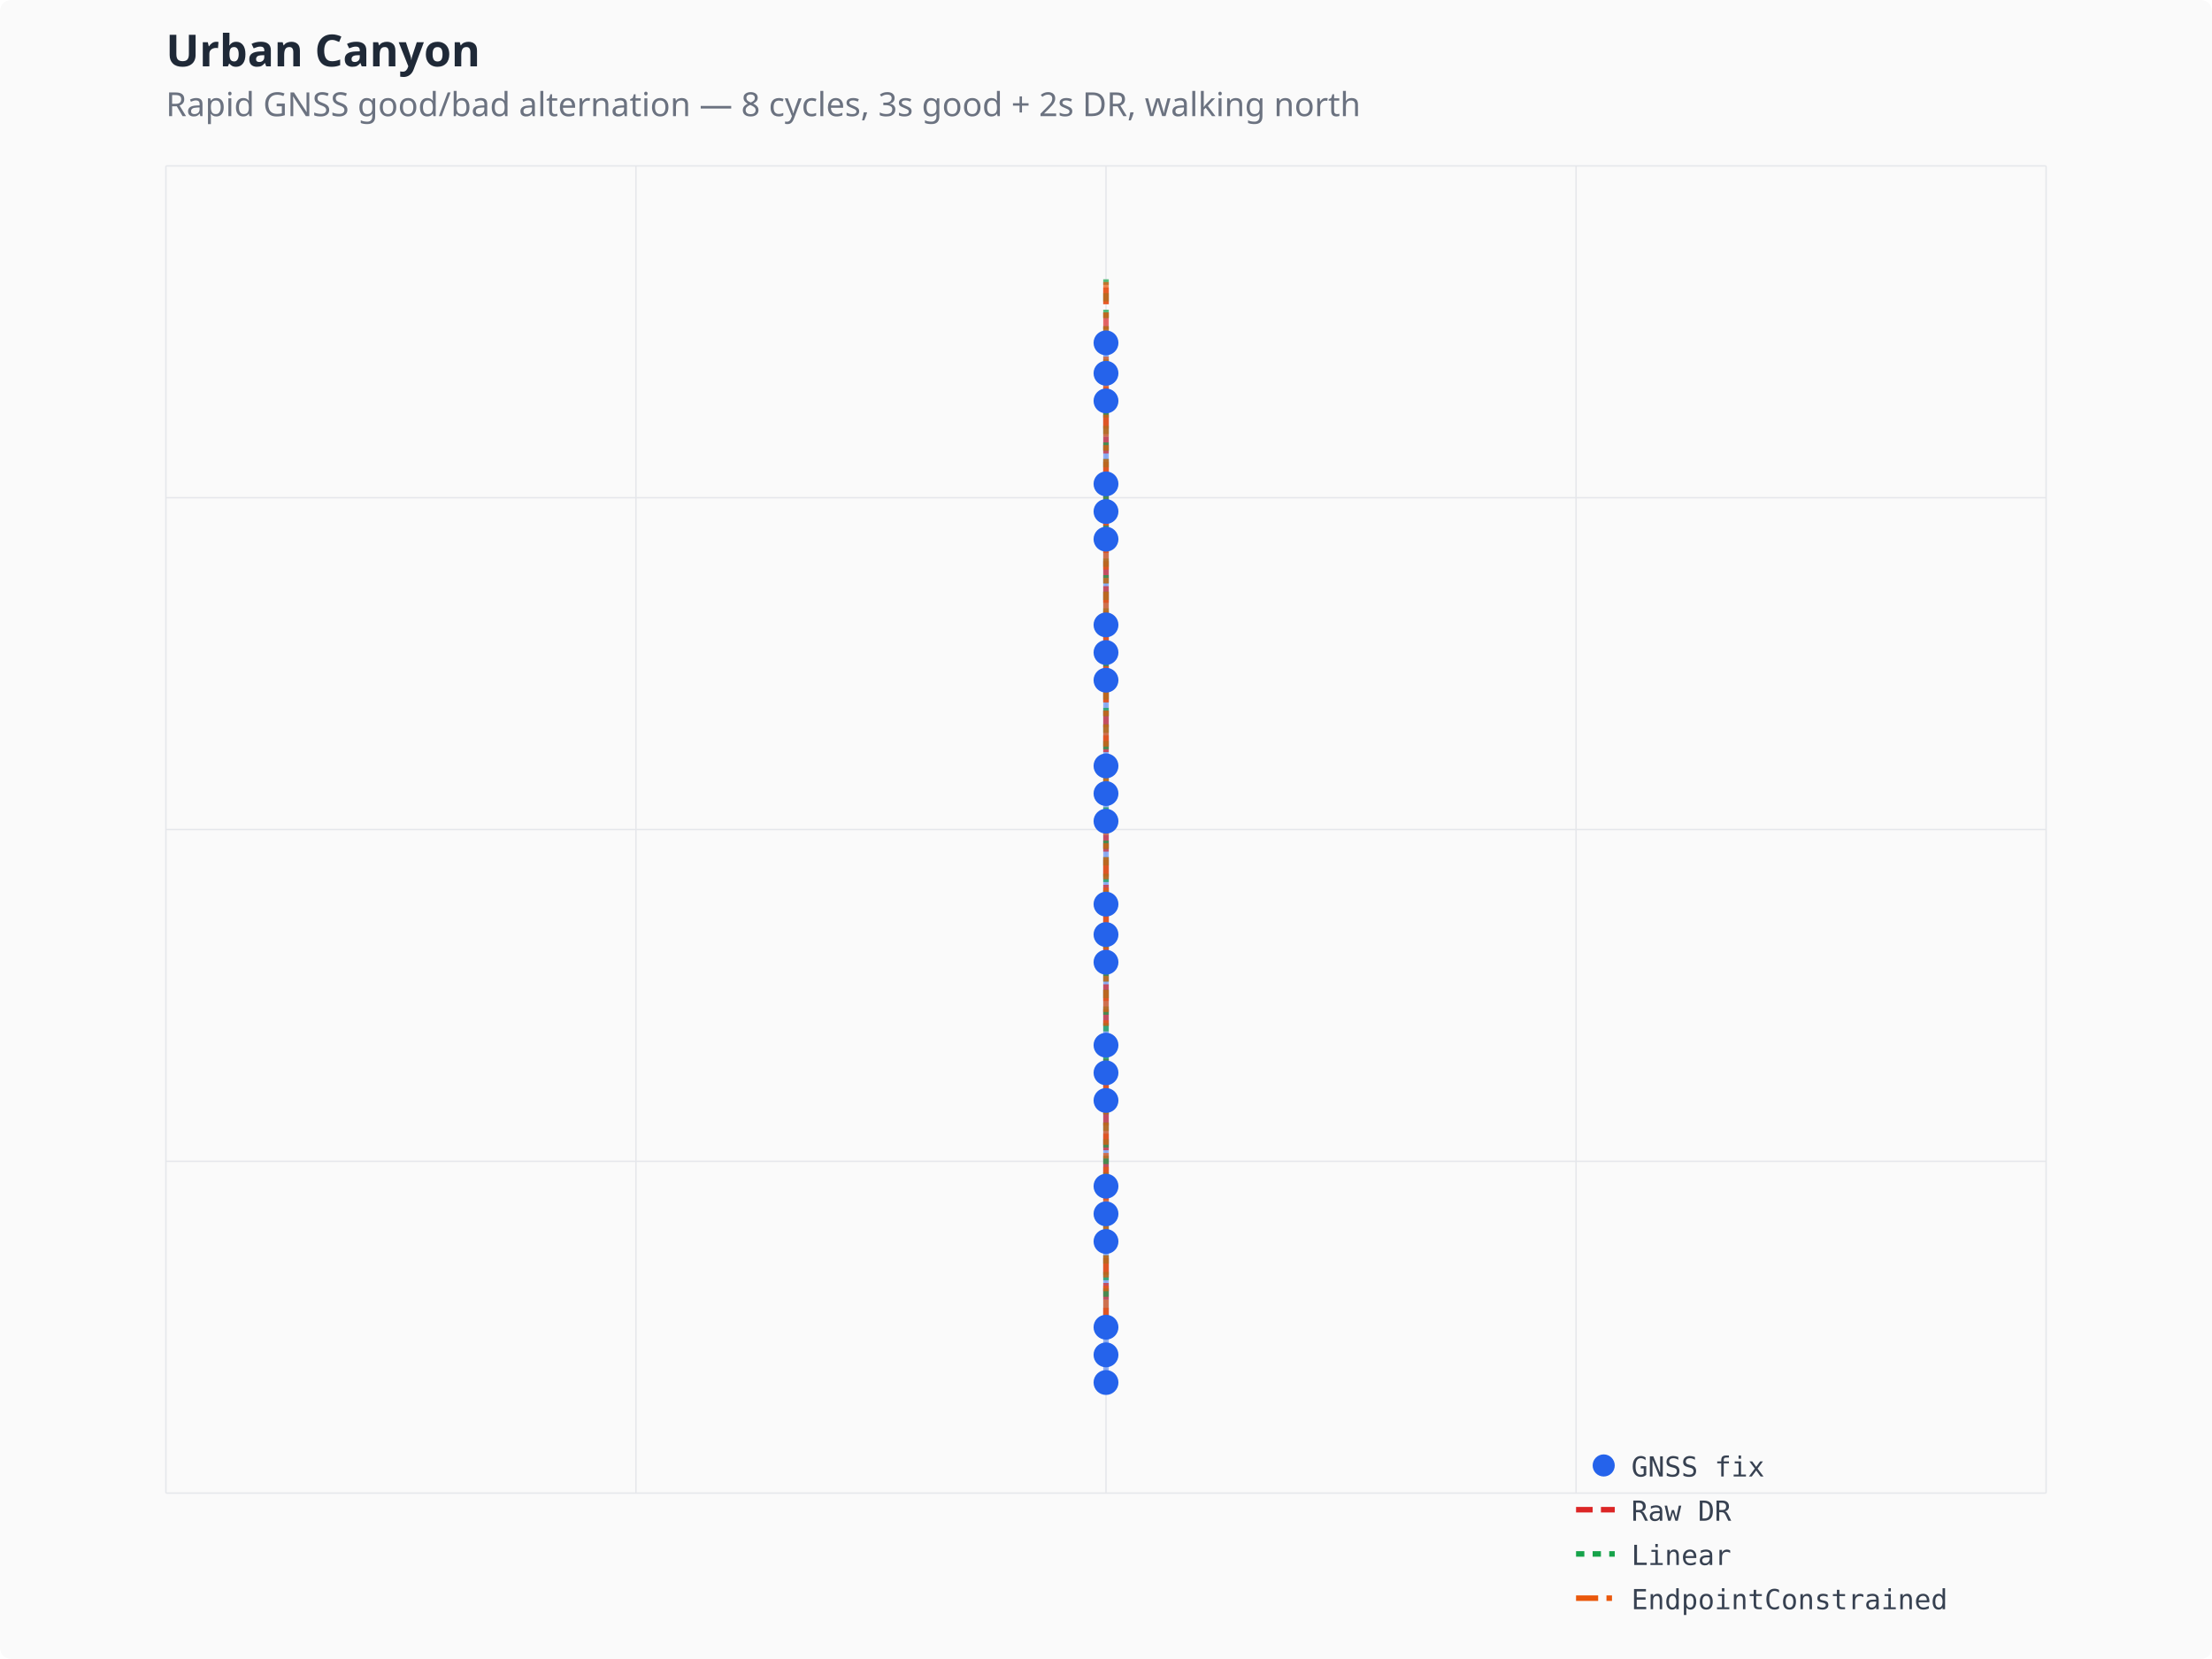
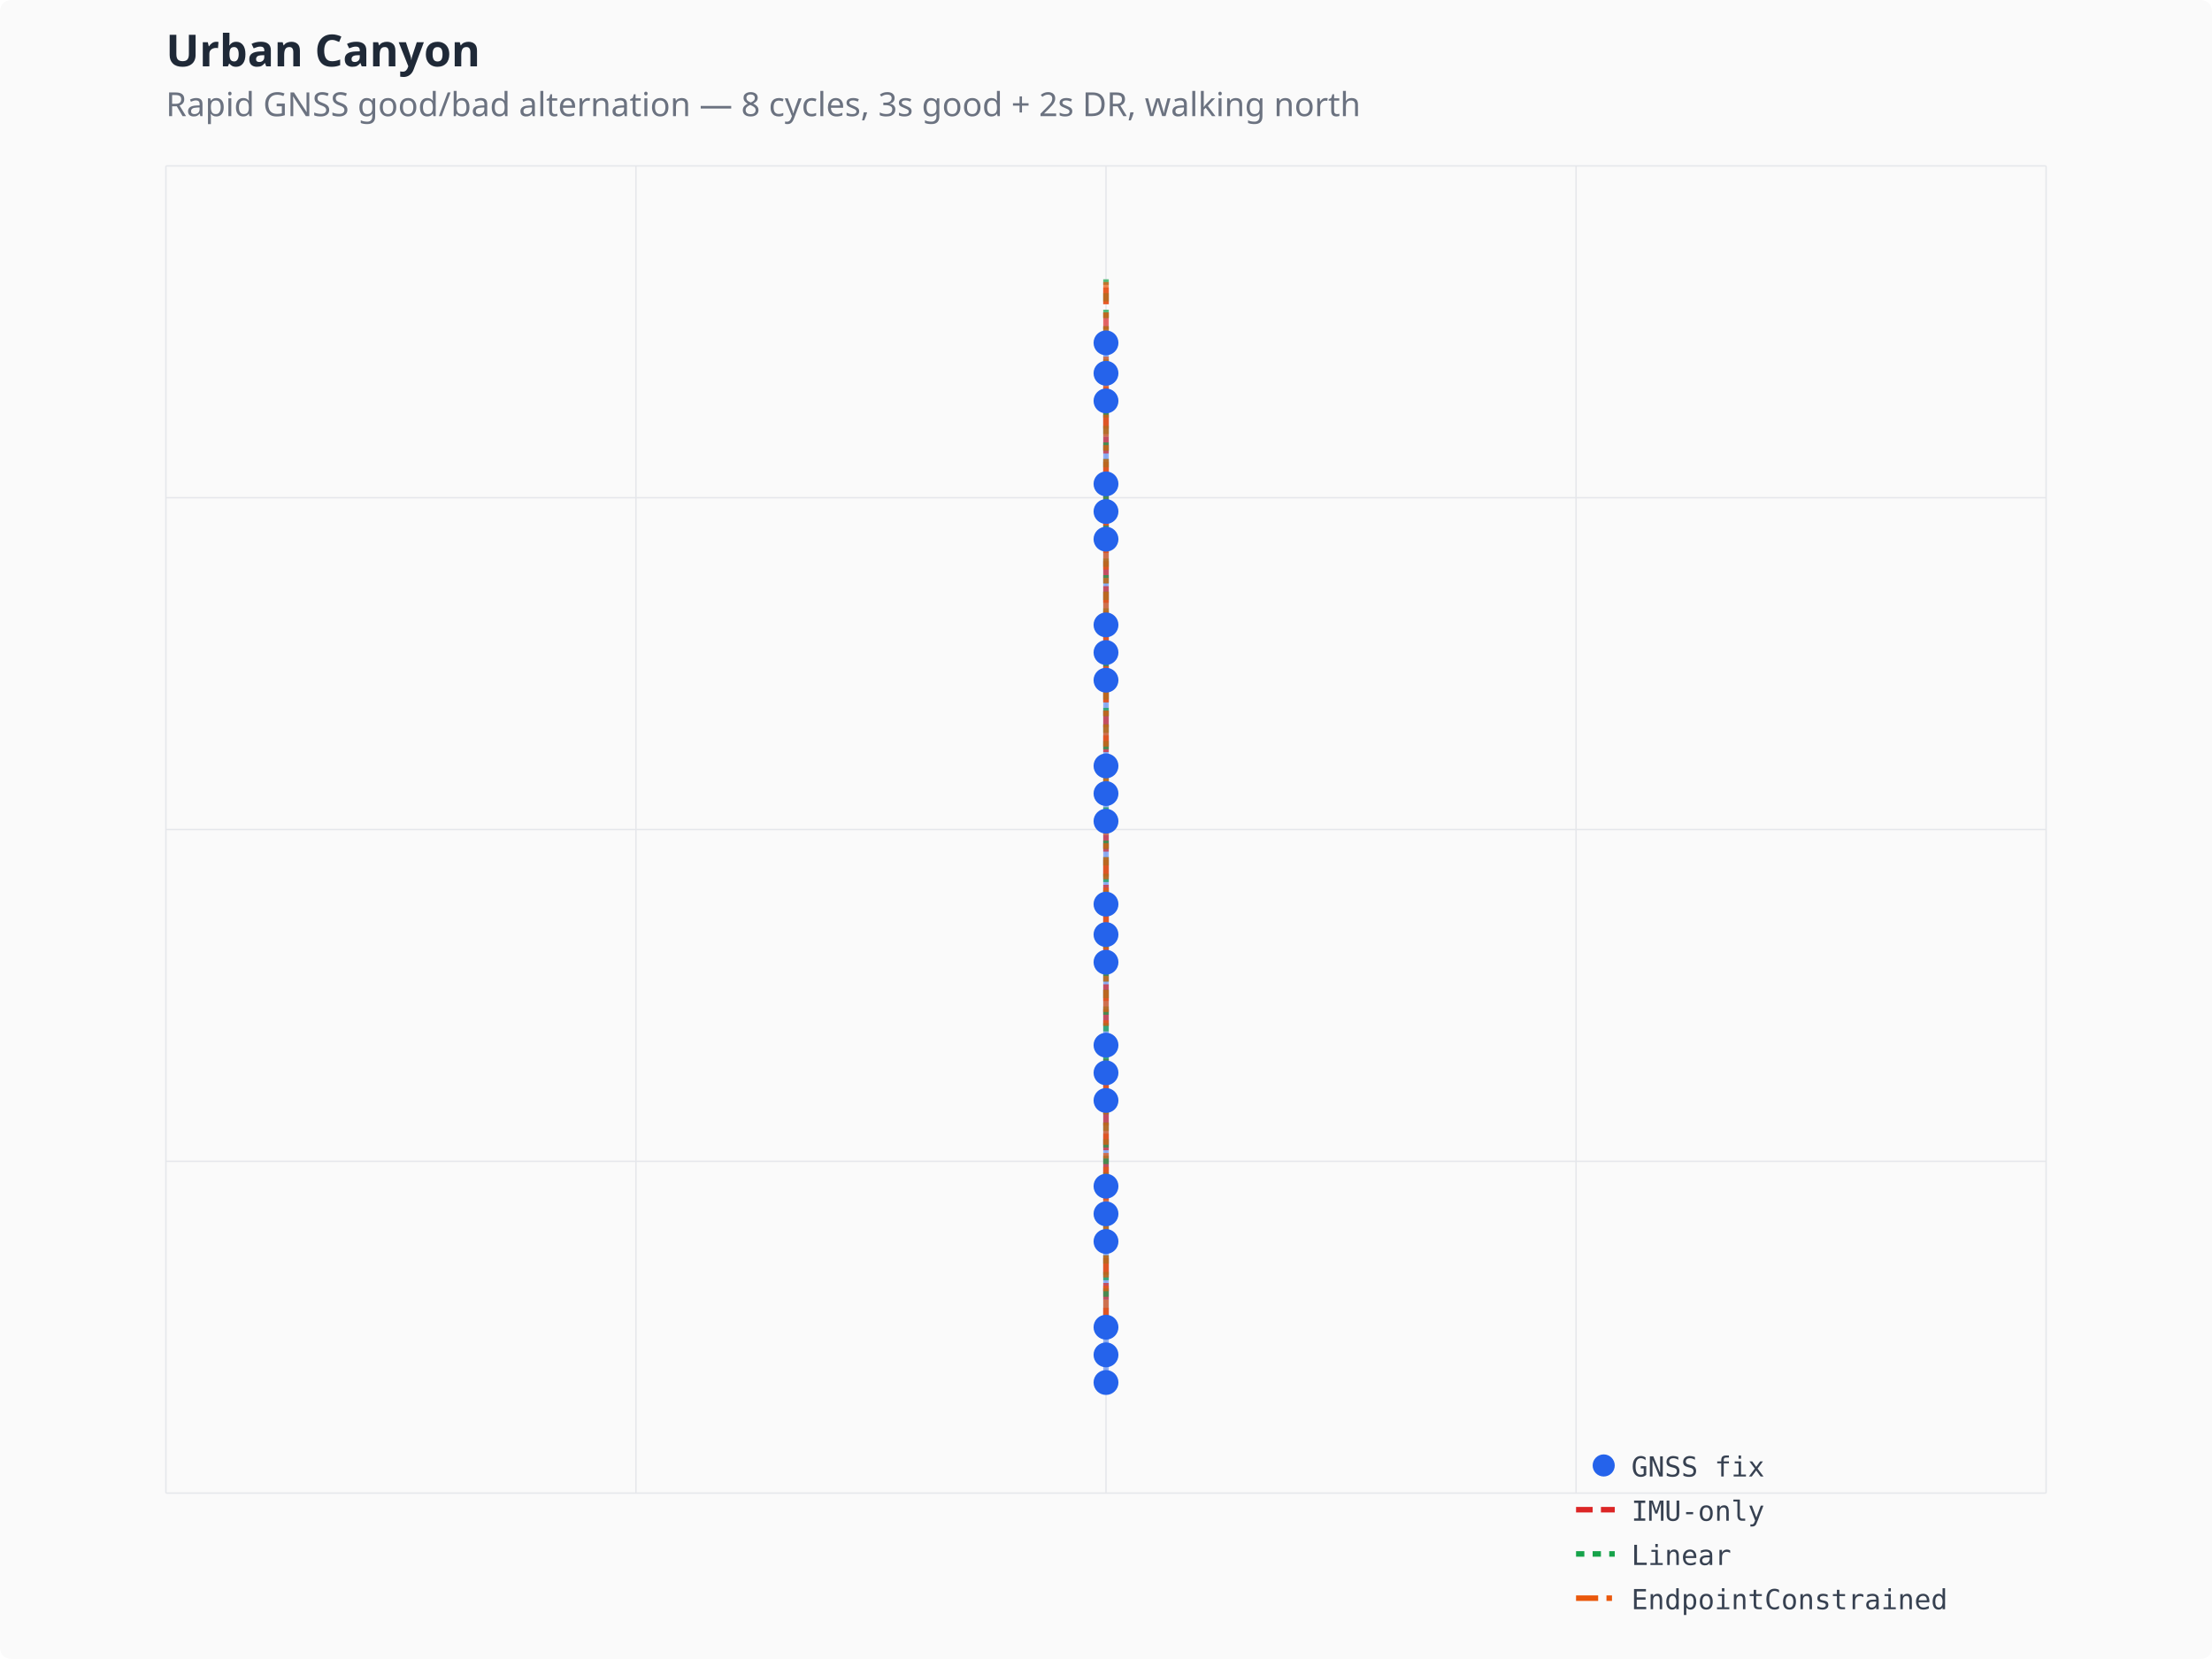
<svg xmlns="http://www.w3.org/2000/svg" viewBox="0 0 800 600" width="800" height="600">
  <style>
  .title { font: bold 16px sans-serif; fill: #1f2937; }
  .desc { font: 12px sans-serif; fill: #6b7280; }
  .label { font: 10px monospace; fill: #374151; }
  .grid { stroke: #e5e7eb; stroke-width: 0.5; }
</style>
  <rect width="800" height="600" fill="#fafafa" rx="4" />
  <text x="60" y="24" class="title">Urban Canyon</text>
  <text x="60" y="42" class="desc">Rapid GNSS good/bad alternation — 8 cycles, 3s good + 2s DR, walking north</text>
  <line x1="60" y1="60.0" x2="740.0" y2="60.0" class="grid" />
  <line x1="60.0" y1="60" x2="60.0" y2="540.0" class="grid" />
  <line x1="60" y1="180.0" x2="740.0" y2="180.0" class="grid" />
  <line x1="230.0" y1="60" x2="230.0" y2="540.0" class="grid" />
  <line x1="60" y1="300.0" x2="740.0" y2="300.0" class="grid" />
  <line x1="400.0" y1="60" x2="400.0" y2="540.0" class="grid" />
  <line x1="60" y1="420.0" x2="740.0" y2="420.0" class="grid" />
  <line x1="570.0" y1="60" x2="570.0" y2="540.0" class="grid" />
  <line x1="60" y1="540.0" x2="740.0" y2="540.0" class="grid" />
  <line x1="740.0" y1="60" x2="740.0" y2="540.0" class="grid" />
  <path d="M400,500 L400,490 L400,480 L400,449 L400,439 L400,429 L400,398 L400,388 L400,378 L400,348 L400,338 L400,327 L400,297 L400,287 L400,277 L400,246 L400,236 L400,226 L400,195 L400,185 L400,175 L400,145 L400,135 L400,124 " fill="none" stroke="#2563eb" stroke-width="2" opacity="0.5" />
  <path d="M400,479 L400,478 L400,477 L400,476 L400,475 L400,474 L400,474 L400,473 L400,472 L400,471 L400,470 L400,469 L400,468 L400,467 L400,466 L400,465 L400,464 L400,463 L400,462 L400,461 L400,460 L400,459 L400,458 L400,457 L400,456 L400,428 L400,427 L400,426 L400,425 L400,425 L400,424 L400,423 L400,422 L400,421 L400,420 L400,419 L400,418 L400,417 L400,416 L400,415 L400,415 L400,414 L400,413 L400,412 L400,411 L400,410 L400,409 L400,408 L400,406 L400,405 L400,377 L400,376 L400,375 L400,375 L400,374 L400,373 L400,372 L400,371 L400,370 L400,369 L400,368 L400,368 L400,367 L400,366 L400,365 L400,364 L400,363 L400,362 L400,361 L400,360 L400,359 L400,358 L400,357 L400,356 L400,355 L400,326 L400,326 L400,325 L400,324 L400,323 L400,322 L400,321 L400,320 L400,320 L400,319 L400,318 L400,317 L400,316 L400,315 L400,314 L400,313 L400,312 L400,311 L400,310 L400,309 L400,308 L400,307 L400,306 L400,305 L400,304 L400,276 L400,275 L400,274 L400,273 L400,272 L400,271 L400,271 L400,270 L400,269 L400,268 L400,267 L400,266 L400,265 L400,264 L400,263 L400,262 L400,261 L400,260 L400,259 L400,258 L400,257 L400,256 L400,255 L400,254 L400,253 L400,225 L400,224 L400,223 L400,222 L400,222 L400,221 L400,220 L400,219 L400,218 L400,217 L400,216 L400,215 L400,214 L400,213 L400,212 L400,211 L400,211 L400,210 L400,209 L400,208 L400,207 L400,206 L400,205 L400,203 L400,202 L400,174 L400,173 L400,172 L400,172 L400,171 L400,170 L400,169 L400,168 L400,167 L400,166 L400,165 L400,165 L400,164 L400,163 L400,162 L400,161 L400,160 L400,159 L400,158 L400,157 L400,156 L400,155 L400,154 L400,153 L400,152 L400,123 L400,123 L400,122 L400,121 L400,120 L400,119 L400,118 L400,117 L400,116 L400,116 L400,115 L400,114 L400,113 L400,112 L400,111 L400,110 L400,109 L400,108 L400,107 L400,106 L400,105 L400,104 L400,103 L400,102 L400,101 " fill="none" stroke="#dc2626" stroke-width="2" opacity="0.7" stroke-dasharray="6,3" />
  <path d="M400,469 L400,468 L400,467 L400,467 L400,466 L400,465 L400,464 L400,463 L400,463 L400,462 L400,461 L400,460 L400,459 L400,459 L400,458 L400,457 L400,456 L400,456 L400,455 L400,454 L400,453 L400,452 L400,452 L400,451 L400,450 L400,418 L400,417 L400,417 L400,416 L400,415 L400,414 L400,413 L400,413 L400,412 L400,411 L400,410 L400,409 L400,409 L400,408 L400,407 L400,406 L400,406 L400,405 L400,404 L400,403 L400,402 L400,402 L400,401 L400,400 L400,399 L400,367 L400,367 L400,366 L400,365 L400,364 L400,363 L400,363 L400,362 L400,361 L400,360 L400,360 L400,359 L400,358 L400,357 L400,356 L400,356 L400,355 L400,354 L400,353 L400,352 L400,352 L400,351 L400,350 L400,349 L400,349 L400,317 L400,316 L400,315 L400,314 L400,313 L400,313 L400,312 L400,311 L400,310 L400,310 L400,309 L400,308 L400,307 L400,306 L400,306 L400,305 L400,304 L400,303 L400,302 L400,302 L400,301 L400,300 L400,299 L400,299 L400,298 L400,266 L400,265 L400,264 L400,264 L400,263 L400,262 L400,261 L400,260 L400,260 L400,259 L400,258 L400,257 L400,256 L400,256 L400,255 L400,254 L400,253 L400,253 L400,252 L400,251 L400,250 L400,249 L400,249 L400,248 L400,247 L400,215 L400,214 L400,214 L400,213 L400,212 L400,211 L400,210 L400,210 L400,209 L400,208 L400,207 L400,206 L400,206 L400,205 L400,204 L400,203 L400,203 L400,202 L400,201 L400,200 L400,199 L400,199 L400,198 L400,197 L400,196 L400,164 L400,164 L400,163 L400,162 L400,161 L400,160 L400,160 L400,159 L400,158 L400,157 L400,156 L400,156 L400,155 L400,154 L400,153 L400,153 L400,152 L400,151 L400,150 L400,149 L400,149 L400,148 L400,147 L400,146 L400,145 L400,123 L400,123 L400,122 L400,121 L400,120 L400,119 L400,118 L400,117 L400,116 L400,116 L400,115 L400,114 L400,113 L400,112 L400,111 L400,110 L400,109 L400,108 L400,107 L400,106 L400,105 L400,104 L400,103 L400,102 L400,101 " fill="none" stroke="#16a34a" stroke-width="2" opacity="0.7" stroke-dasharray="3,3" />
  <path d="M400,478 L400,477 L400,476 L400,475 L400,474 L400,473 L400,472 L400,471 L400,470 L400,469 L400,468 L400,467 L400,465 L400,464 L400,463 L400,462 L400,461 L400,460 L400,458 L400,457 L400,456 L400,454 L400,453 L400,452 L400,450 L400,427 L400,426 L400,425 L400,424 L400,423 L400,422 L400,421 L400,420 L400,419 L400,418 L400,417 L400,416 L400,415 L400,414 L400,412 L400,411 L400,410 L400,409 L400,408 L400,406 L400,405 L400,404 L400,402 L400,401 L400,400 L400,376 L400,375 L400,374 L400,374 L400,373 L400,372 L400,370 L400,369 L400,368 L400,367 L400,366 L400,365 L400,364 L400,363 L400,362 L400,360 L400,359 L400,358 L400,357 L400,355 L400,354 L400,353 L400,352 L400,350 L400,349 L400,326 L400,325 L400,324 L400,323 L400,322 L400,321 L400,320 L400,319 L400,318 L400,317 L400,315 L400,314 L400,313 L400,312 L400,311 L400,310 L400,308 L400,307 L400,306 L400,305 L400,303 L400,302 L400,301 L400,300 L400,298 L400,275 L400,274 L400,273 L400,272 L400,271 L400,270 L400,269 L400,268 L400,267 L400,266 L400,265 L400,264 L400,262 L400,261 L400,260 L400,259 L400,258 L400,256 L400,255 L400,254 L400,253 L400,251 L400,250 L400,249 L400,247 L400,224 L400,223 L400,222 L400,221 L400,220 L400,219 L400,218 L400,217 L400,216 L400,215 L400,214 L400,213 L400,212 L400,211 L400,209 L400,208 L400,207 L400,206 L400,204 L400,203 L400,202 L400,201 L400,199 L400,198 L400,197 L400,173 L400,172 L400,171 L400,170 L400,169 L400,168 L400,167 L400,166 L400,165 L400,164 L400,163 L400,162 L400,161 L400,160 L400,159 L400,157 L400,156 L400,155 L400,154 L400,152 L400,151 L400,150 L400,149 L400,147 L400,146 L400,123 L400,123 L400,122 L400,121 L400,120 L400,119 L400,118 L400,117 L400,116 L400,116 L400,115 L400,114 L400,113 L400,112 L400,111 L400,110 L400,109 L400,108 L400,107 L400,106 L400,105 L400,104 L400,103 L400,102 L400,101 " fill="none" stroke="#ea580c" stroke-width="2" opacity="0.7" stroke-dasharray="8,3,2,3" />
  <circle cx="400" cy="500" r="4" fill="#2563eb" stroke="#2563eb" />
  <circle cx="400" cy="490" r="4" fill="#2563eb" stroke="#2563eb" />
  <circle cx="400" cy="480" r="4" fill="#2563eb" stroke="#2563eb" />
  <circle cx="400" cy="449" r="4" fill="#2563eb" stroke="#2563eb" />
  <circle cx="400" cy="439" r="4" fill="#2563eb" stroke="#2563eb" />
  <circle cx="400" cy="429" r="4" fill="#2563eb" stroke="#2563eb" />
  <circle cx="400" cy="398" r="4" fill="#2563eb" stroke="#2563eb" />
  <circle cx="400" cy="388" r="4" fill="#2563eb" stroke="#2563eb" />
  <circle cx="400" cy="378" r="4" fill="#2563eb" stroke="#2563eb" />
  <circle cx="400" cy="348" r="4" fill="#2563eb" stroke="#2563eb" />
  <circle cx="400" cy="338" r="4" fill="#2563eb" stroke="#2563eb" />
  <circle cx="400" cy="327" r="4" fill="#2563eb" stroke="#2563eb" />
  <circle cx="400" cy="297" r="4" fill="#2563eb" stroke="#2563eb" />
  <circle cx="400" cy="287" r="4" fill="#2563eb" stroke="#2563eb" />
  <circle cx="400" cy="277" r="4" fill="#2563eb" stroke="#2563eb" />
  <circle cx="400" cy="246" r="4" fill="#2563eb" stroke="#2563eb" />
  <circle cx="400" cy="236" r="4" fill="#2563eb" stroke="#2563eb" />
  <circle cx="400" cy="226" r="4" fill="#2563eb" stroke="#2563eb" />
  <circle cx="400" cy="195" r="4" fill="#2563eb" stroke="#2563eb" />
  <circle cx="400" cy="185" r="4" fill="#2563eb" stroke="#2563eb" />
  <circle cx="400" cy="175" r="4" fill="#2563eb" stroke="#2563eb" />
  <circle cx="400" cy="145" r="4" fill="#2563eb" stroke="#2563eb" />
  <circle cx="400" cy="135" r="4" fill="#2563eb" stroke="#2563eb" />
  <circle cx="400" cy="124" r="4" fill="#2563eb" stroke="#2563eb" />
  <circle cx="580" cy="530" r="4" fill="#2563eb" />
  <text x="590.0" y="534.0" class="label">GNSS fix</text>
  <line x1="570.0" y1="546" x2="584.0" y2="546" stroke="#dc2626" stroke-width="2" stroke-dasharray="6,3" />
-   <text x="590.0" y="550.0" class="label">Raw DR</text>
+   <text x="590.0" y="550.0" class="label">IMU-only</text>
  <line x1="570.0" y1="562" x2="584.0" y2="562" stroke="#16a34a" stroke-width="2" stroke-dasharray="3,3" />
  <text x="590.0" y="566.0" class="label">Linear</text>
  <line x1="570.0" y1="578" x2="584.0" y2="578" stroke="#ea580c" stroke-width="2" stroke-dasharray="8,3,2,3" />
  <text x="590.0" y="582.0" class="label">EndpointConstrained</text>
</svg>
